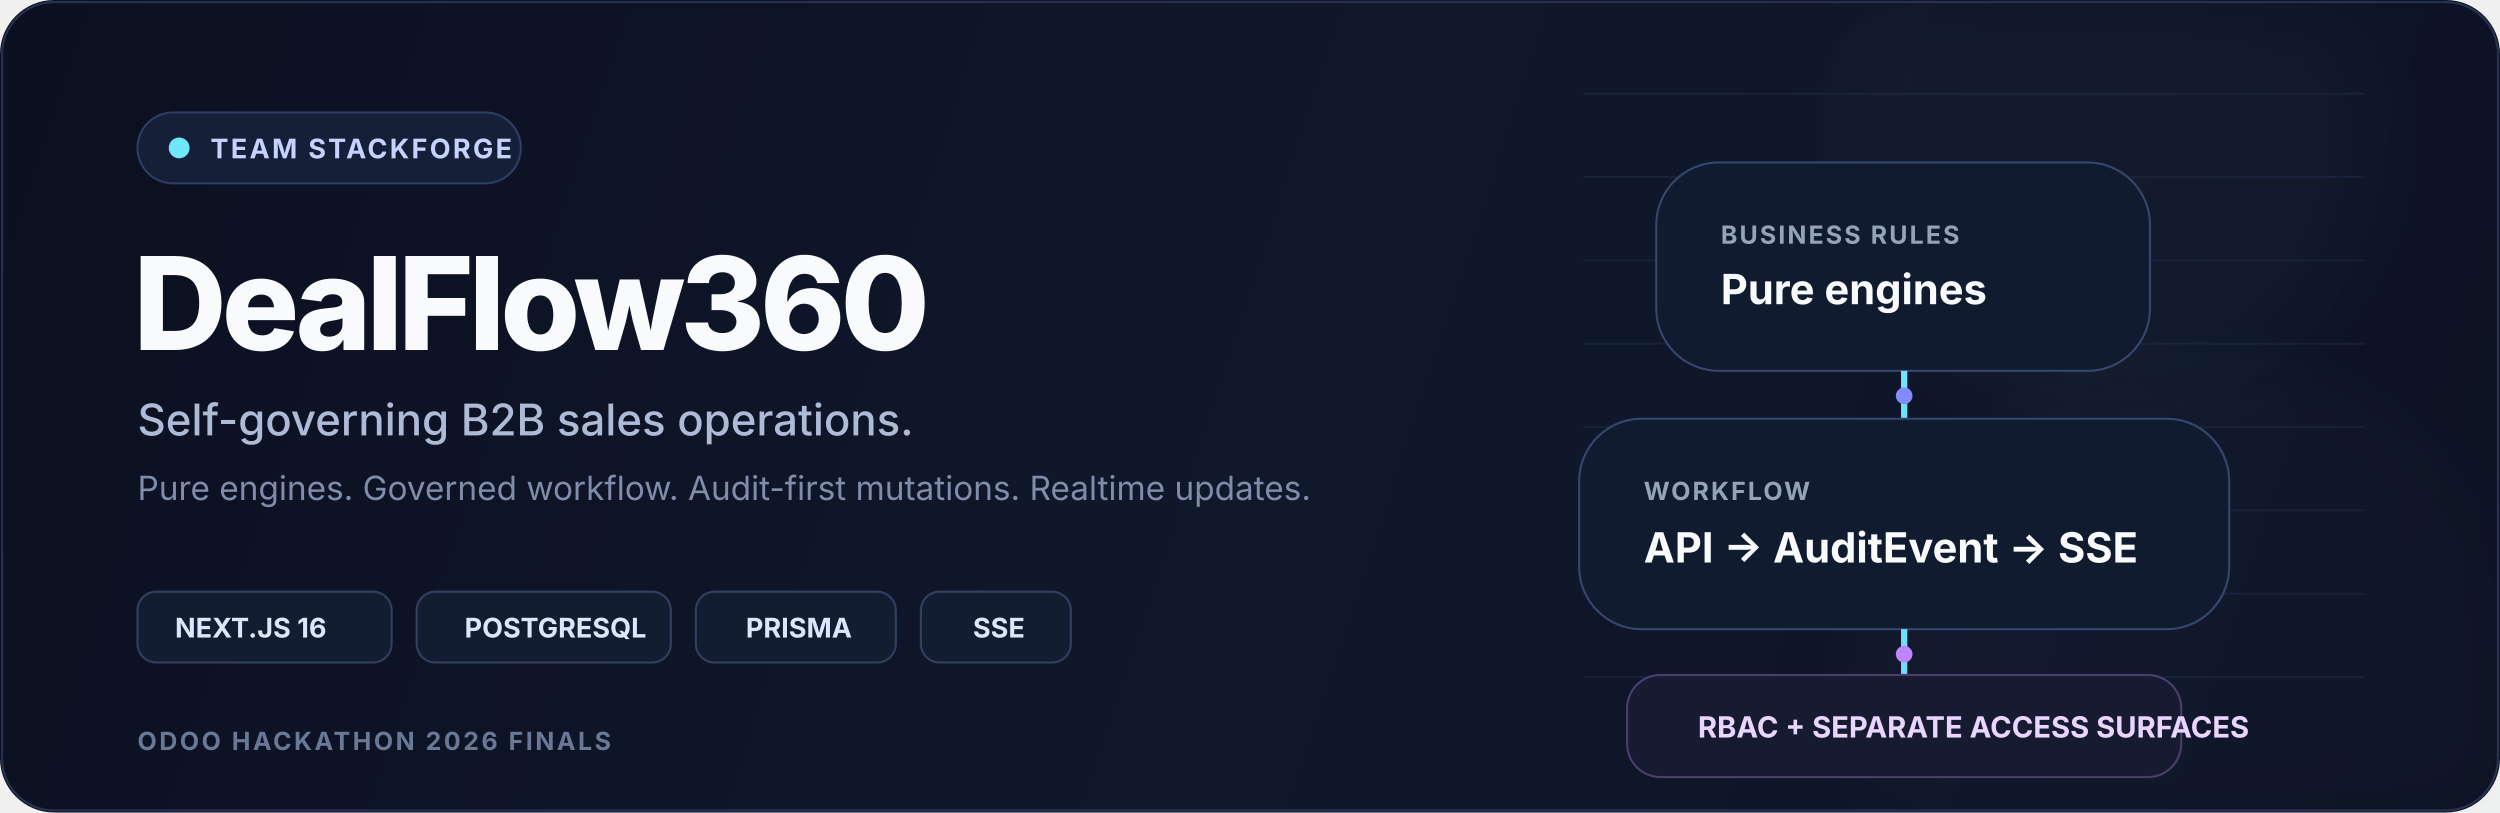
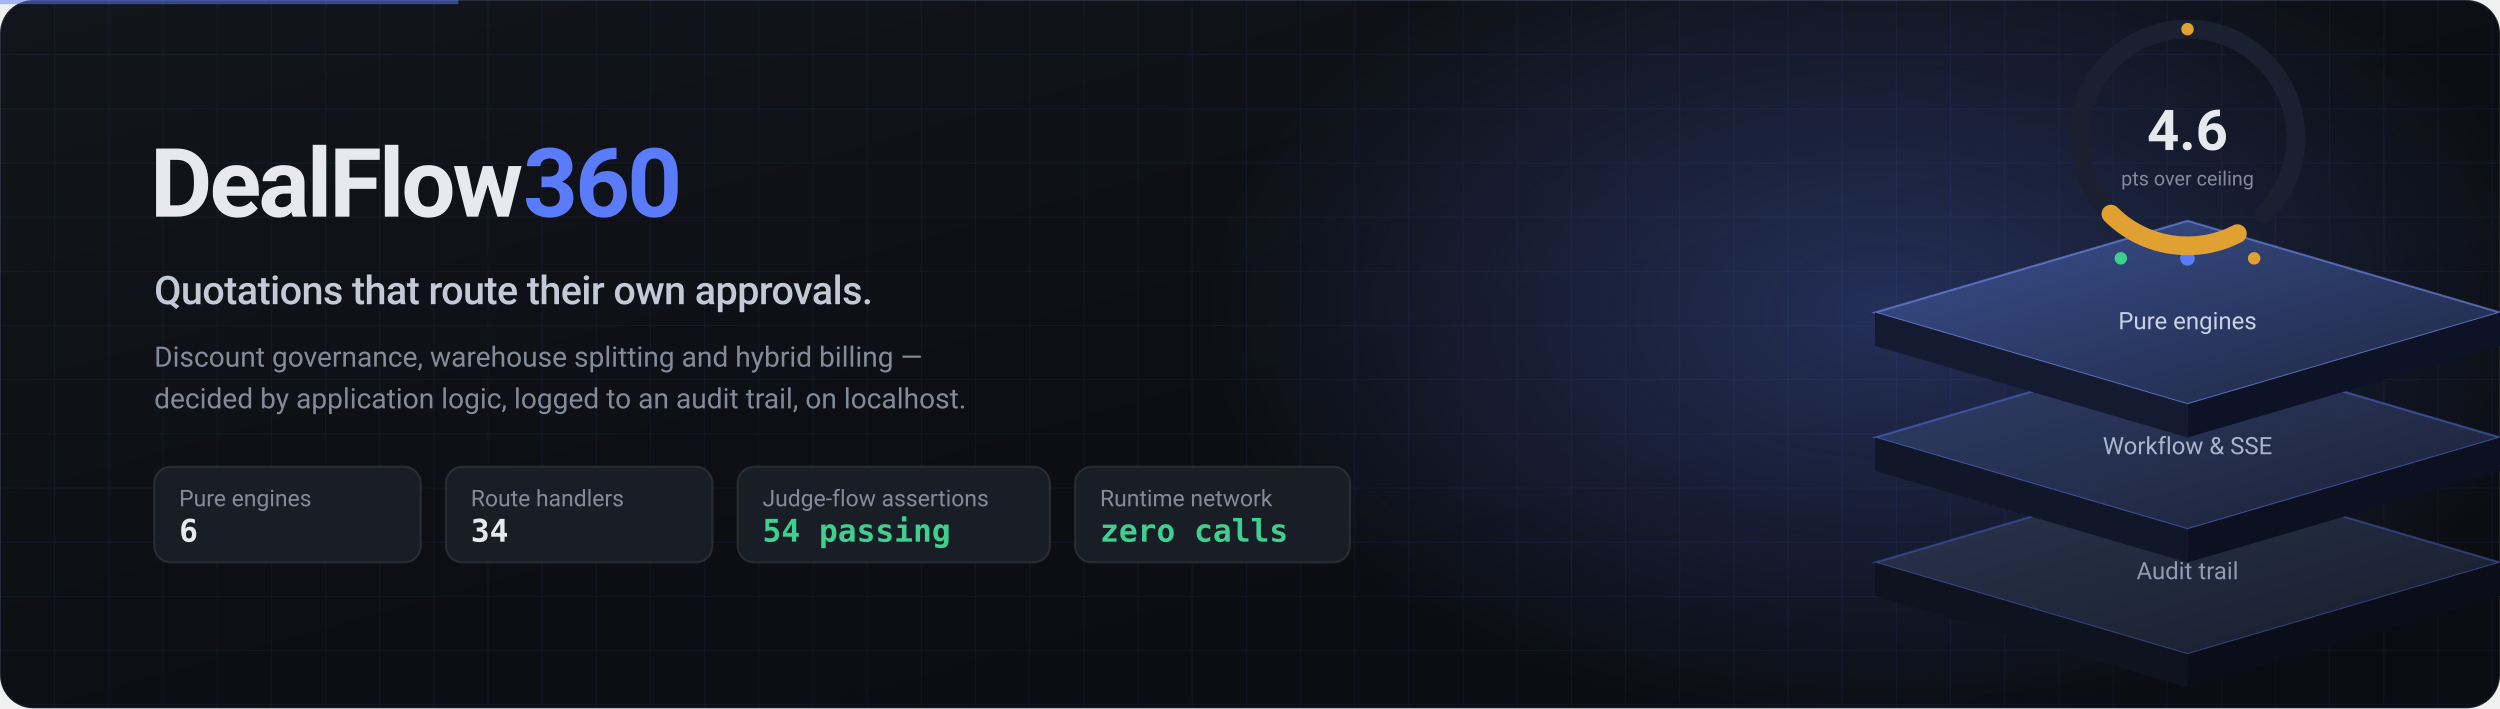
- <svg xmlns="http://www.w3.org/2000/svg" width="1200" height="390" viewBox="0 0 1200 390" fill="none" role="img" aria-labelledby="title desc">
+ <svg xmlns="http://www.w3.org/2000/svg" viewBox="0 0 1200 340" width="1200" height="340" role="img" aria-label="DealFlow360 — quotations that route their own approvals">
  <defs>
-     <linearGradient id="bg" x1="0" y1="0" x2="1200" y2="390" gradientUnits="userSpaceOnUse">
-       <stop stop-color="#0B1020" />
-       <stop offset="0.52" stop-color="#10182C" />
-       <stop offset="1" stop-color="#0C1222" />
+     <linearGradient id="h-panel" x1="0" y1="0" x2="1" y2="1">
+       <stop offset="0%" stop-color="#12151b" />
+       <stop offset="55%" stop-color="#0c0e13" />
+       <stop offset="100%" stop-color="#0a0c11" />
    </linearGradient>
-     <linearGradient id="line" x1="150" y1="90" x2="1020" y2="300" gradientUnits="userSpaceOnUse">
-       <stop stop-color="#6EE7F9" />
-       <stop offset="0.5" stop-color="#818CF8" />
-       <stop offset="1" stop-color="#C084FC" />
+     <radialGradient id="h-glow" cx="50%" cy="50%" r="50%">
+       <stop offset="0%" stop-color="#5b7cfa" stop-opacity="0.30" />
+       <stop offset="100%" stop-color="#5b7cfa" stop-opacity="0" />
+     </radialGradient>
+     <linearGradient id="h-top" x1="0" y1="0" x2="1" y2="1">
+       <stop offset="0%" stop-color="#2b3550" />
+       <stop offset="100%" stop-color="#171d2b" />
    </linearGradient>
-     <filter id="glow" x="-30%" y="-30%" width="160%" height="160%">
-       <feGaussianBlur stdDeviation="18" result="blur" />
-       <feColorMatrix in="blur" type="matrix" values="0.3 0 0 0 0.2  0 0.45 0 0 0.35  0 0 0.7 0 0.8  0 0 0 0.45 0" />
-     </filter>
+     <linearGradient id="h-top2" x1="0" y1="0" x2="1" y2="1">
+       <stop offset="0%" stop-color="#31406b" />
+       <stop offset="100%" stop-color="#1a2136" />
+     </linearGradient>
+     <linearGradient id="h-top3" x1="0" y1="0" x2="1" y2="1">
+       <stop offset="0%" stop-color="#3a4f8f" />
+       <stop offset="100%" stop-color="#1d2740" />
+     </linearGradient>
+     <pattern id="h-grid" width="26" height="26" patternUnits="userSpaceOnUse">
+       <path d="M26 0H0v26" fill="none" stroke="#5b7cfa" stroke-opacity="0.07" stroke-width="1" />
+     </pattern>
+     <style>
+       .fx { animation-fill-mode: both; }
+       @keyframes riseIn { from { opacity:0; transform: translateY(10px); } to { opacity:1; transform: translateY(0); } }
+       @keyframes floatA { 0%,100% { transform: translateY(0); } 50% { transform: translateY(-7px); } }
+       @keyframes floatB { 0%,100% { transform: translateY(0); } 50% { transform: translateY(-11px); } }
+       @keyframes floatC { 0%,100% { transform: translateY(0); } 50% { transform: translateY(-15px); } }
+       @keyframes sweep  { from { stroke-dashoffset: 384; } to { stroke-dashoffset: 96; } }
+       @keyframes drop   { 0% { opacity:0; transform: translateY(-26px); }
+                           12% { opacity:1; }
+                           78% { opacity:1; }
+                           100% { opacity:0; transform: translateY(150px); } }
+       @keyframes blink  { 0%,100% { opacity:1; } 50% { opacity:0.25; } }
+       @keyframes shimmer{ 0% { transform: translateX(-260px);} 100% { transform: translateX(1460px);} }
+ 
+       .w1 { animation: riseIn .7s ease-out .05s; }
+       .w2 { animation: riseIn .7s ease-out .18s; }
+       .w3 { animation: riseIn .7s ease-out .30s; }
+       .w4 { animation: riseIn .7s ease-out .42s; }
+ 
+       .layerA { animation: floatA 7s ease-in-out infinite; }
+       .layerB { animation: floatB 7s ease-in-out .5s infinite; }
+       .layerC { animation: floatC 7s ease-in-out 1s infinite; }
+ 
+       .arc  { animation: sweep 3.2s cubic-bezier(.22,1,.36,1) infinite alternate; }
+       .pulse1 { animation: drop 3.4s linear infinite; }
+       .pulse2 { animation: drop 3.4s linear 1.15s infinite; }
+       .pulse3 { animation: drop 3.4s linear 2.3s infinite; }
+       .dot  { animation: blink 2.4s ease-in-out infinite; }
+       .shine{ animation: shimmer 6s ease-in-out infinite; }
+ 
+       @media (prefers-reduced-motion: reduce) {
+         .fx, .w1,.w2,.w3,.w4,.layerA,.layerB,.layerC,.arc,.pulse1,.pulse2,.pulse3,.dot,.shine {
+           animation: none !important;
+         }
+       }
+     </style>
  </defs>
-   <rect width="1200" height="390" rx="26" fill="url(#bg)" />
-   <rect x="1" y="1" width="1198" height="388" rx="25" stroke="#2A3656" stroke-opacity="0.9" />
-   <circle cx="1010" cy="66" r="130" fill="#6EE7F9" fill-opacity="0.06" filter="url(#glow)" />
-   <circle cx="1050" cy="330" r="155" fill="#A78BFA" fill-opacity="0.07" filter="url(#glow)" />
-   <g opacity="0.35">
-     <path d="M760 45H1135" stroke="#263452" />
-     <path d="M760 85H1135" stroke="#263452" />
-     <path d="M760 125H1135" stroke="#263452" />
-     <path d="M760 165H1135" stroke="#263452" />
-     <path d="M760 205H1135" stroke="#263452" />
-     <path d="M760 245H1135" stroke="#263452" />
-     <path d="M760 285H1135" stroke="#263452" />
-     <path d="M760 325H1135" stroke="#263452" />
+   <rect width="1200" height="340" rx="16" fill="url(#h-panel)" />
+   <rect width="1200" height="340" rx="16" fill="url(#h-grid)" />
+   <ellipse cx="905" cy="150" rx="330" ry="200" fill="url(#h-glow)" />
+   <rect width="1200" height="340" rx="16" fill="none" stroke="#ffffff" stroke-opacity="0.09" />
+   <g clip-path="inset(0 round 16px)">
+     <rect class="fx shine" x="0" y="0" width="220" height="2" fill="#5b7cfa" opacity="0.5" />
  </g>
-   <g font-family="Inter, ui-sans-serif, system-ui, -apple-system, BlinkMacSystemFont, 'Segoe UI', sans-serif">
-     <rect x="66" y="54" width="184" height="34" rx="17" fill="#151F37" stroke="#2D3D63" />
-     <circle cx="86" cy="71" r="5" fill="#6EE7F9" />
-     <text x="101" y="76" fill="#C7D2FE" font-size="13" font-weight="700" letter-spacing="1.1">TEAM STACKFORGE</text>
-     <text x="64" y="168" fill="#F8FAFC" font-size="62" font-weight="800" letter-spacing="-2.4">DealFlow360</text>
-     <text x="66" y="209" fill="#AEBBD6" font-size="21" font-weight="500">Self-governing B2B sales operations.</text>
-     <text x="66" y="240" fill="#7F8DAA" font-size="16">Pure engines. Governed workflow. Audit-first mutations. Realtime updates.</text>
-     <g transform="translate(66 284)">
-       <rect width="122" height="34" rx="9" fill="#131D32" stroke="#30405F" />
-       <text x="18" y="22" fill="#DCE7FF" font-size="13" font-weight="650">NEXT.JS 16</text>
-       <rect x="134" width="122" height="34" rx="9" fill="#131D32" stroke="#30405F" />
-       <text x="157" y="22" fill="#DCE7FF" font-size="13" font-weight="650">POSTGRESQL</text>
-       <rect x="268" width="96" height="34" rx="9" fill="#131D32" stroke="#30405F" />
-       <text x="292" y="22" fill="#DCE7FF" font-size="13" font-weight="650">PRISMA</text>
-       <rect x="376" width="72" height="34" rx="9" fill="#131D32" stroke="#30405F" />
-       <text x="401" y="22" fill="#DCE7FF" font-size="13" font-weight="650">SSE</text>
+   <g font-family="ui-sans-serif, -apple-system, 'Segoe UI', Roboto, Helvetica, Arial, sans-serif">
+     <g class="fx w1">
+       <text x="72" y="104" font-size="46" font-weight="700" fill="#e7e9ee" letter-spacing="-1.4">DealFlow<tspan fill="#5b7cfa">360</tspan>
+       </text>
    </g>
-     <g transform="translate(750 70)">
-       <path d="M45 38C45 21.431 58.431 8 75 8H252C268.569 8 282 21.431 282 38V78C282 94.569 268.569 108 252 108H75C58.431 108 45 94.569 45 78V38Z" fill="#111B30" stroke="#34476C" />
-       <text x="76" y="47" fill="#94A3B8" font-size="12" font-weight="700" letter-spacing="1">BUSINESS RULES</text>
-       <text x="76" y="76" fill="#F8FAFC" font-size="20" font-weight="750">Pure engines</text>
-       <path d="M164 108V132" stroke="url(#line)" stroke-width="3" />
-       <circle cx="164" cy="120" r="4" fill="#818CF8" />
-       <path d="M8 161C8 144.431 21.431 131 38 131H290C306.569 131 320 144.431 320 161V202C320 218.569 306.569 232 290 232H38C21.431 232 8 218.569 8 202V161Z" fill="#111B30" stroke="#34476C" />
-       <text x="39" y="170" fill="#94A3B8" font-size="12" font-weight="700" letter-spacing="1">WORKFLOW</text>
-       <text x="39" y="200" fill="#F8FAFC" font-size="20" font-weight="750">API → AuditEvent → SSE</text>
-       <path d="M164 232V254" stroke="url(#line)" stroke-width="3" />
-       <circle cx="164" cy="244" r="4" fill="#C084FC" />
-       <rect x="31" y="254" width="266" height="49" rx="16" fill="#161B31" stroke="#4B3E6C" />
-       <text x="65" y="284" fill="#E9D5FF" font-size="14" font-weight="700">RBAC + SEPARATE ACCESS SURFACES</text>
+     <g class="fx w2">
+       <text x="74" y="146" font-size="19" font-weight="500" fill="#c3c9d6" letter-spacing="-0.3">Quotations that route their own approvals.</text>
    </g>
-     <text x="66" y="360" fill="#687895" font-size="12" font-weight="650" letter-spacing="1.2">ODOO HACKATHON 2026 FINALS</text>
+     <g class="fx w3">
+       <text x="74" y="176" font-size="13.5" fill="#838b9b">Discount governance, warehouse splitting and hybrid billing —</text>
+       <text x="74" y="196" font-size="13.5" fill="#838b9b">decided by application logic, logged to an audit trail, on localhost.</text>
+     </g>
+     <g class="fx w4" font-size="12">
+       <g transform="translate(74,224)">
+         <rect width="128" height="46" rx="8" fill="#191d25" stroke="#ffffff" stroke-opacity="0.09" />
+         <text x="12" y="19" fill="#838b9b" font-size="11">Pure engines</text>
+         <text x="12" y="36" fill="#e7e9ee" font-size="15" font-weight="600" font-family="ui-monospace, SFMono-Regular, Menlo, Consolas, monospace">6</text>
+       </g>
+       <g transform="translate(214,224)">
+         <rect width="128" height="46" rx="8" fill="#191d25" stroke="#ffffff" stroke-opacity="0.09" />
+         <text x="12" y="19" fill="#838b9b" font-size="11">Route handlers</text>
+         <text x="12" y="36" fill="#e7e9ee" font-size="15" font-weight="600" font-family="ui-monospace, SFMono-Regular, Menlo, Consolas, monospace">34</text>
+       </g>
+       <g transform="translate(354,224)">
+         <rect width="150" height="46" rx="8" fill="#191d25" stroke="#ffffff" stroke-opacity="0.09" />
+         <text x="12" y="19" fill="#838b9b" font-size="11">Judge-flow assertions</text>
+         <text x="12" y="36" fill="#3fcf8e" font-size="15" font-weight="600" font-family="ui-monospace, SFMono-Regular, Menlo, Consolas, monospace">54 passing</text>
+       </g>
+       <g transform="translate(516,224)">
+         <rect width="132" height="46" rx="8" fill="#191d25" stroke="#ffffff" stroke-opacity="0.09" />
+         <text x="12" y="19" fill="#838b9b" font-size="11">Runtime network</text>
+         <text x="12" y="36" fill="#3fcf8e" font-size="15" font-weight="600" font-family="ui-monospace, SFMono-Regular, Menlo, Consolas, monospace">zero calls</text>
+       </g>
+     </g>
+   </g>
+   <g transform="translate(900,184)">
+     <g class="fx layerC">
+       <path d="M0,86 L150,42 L300,86 L150,130 Z" fill="url(#h-top)" stroke="#5b7cfa" stroke-opacity="0.35" />
+       <path d="M0,86 L150,130 L150,146 L0,102 Z" fill="#0f1320" />
+       <path d="M300,86 L150,130 L150,146 L300,102 Z" fill="#0b0e18" />
+       <text x="150" y="94" text-anchor="middle" font-size="11.5" fill="#8f9ab5" font-family="ui-sans-serif, -apple-system, 'Segoe UI', Roboto, Helvetica, Arial, sans-serif">Audit trail</text>
+     </g>
+     <g class="fx layerB">
+       <path d="M0,26 L150,-18 L300,26 L150,70 Z" fill="url(#h-top2)" stroke="#5b7cfa" stroke-opacity="0.45" />
+       <path d="M0,26 L150,70 L150,86 L0,42 Z" fill="#111629" />
+       <path d="M300,26 L150,70 L150,86 L300,42 Z" fill="#0c1020" />
+       <text x="150" y="34" text-anchor="middle" font-size="11.5" fill="#aab4cc" font-family="ui-sans-serif, -apple-system, 'Segoe UI', Roboto, Helvetica, Arial, sans-serif">Workflow &amp; SSE</text>
+     </g>
+     <g class="fx layerA">
+       <path d="M0,-34 L150,-78 L300,-34 L150,10 Z" fill="url(#h-top3)" stroke="#7f97ff" stroke-opacity="0.55" />
+       <path d="M0,-34 L150,10 L150,26 L0,-18 Z" fill="#141a30" />
+       <path d="M300,-34 L150,10 L150,26 L300,-18 Z" fill="#0e1226" />
+       <text x="150" y="-26" text-anchor="middle" font-size="11.5" fill="#c9d2e8" font-family="ui-sans-serif, -apple-system, 'Segoe UI', Roboto, Helvetica, Arial, sans-serif">Pure engines</text>
+     </g>
+     <g>
+       <circle class="fx pulse1" cx="150" cy="-60" r="3.5" fill="#5b7cfa" />
+       <circle class="fx pulse2" cx="118" cy="-60" r="3" fill="#3fcf8e" />
+       <circle class="fx pulse3" cx="182" cy="-60" r="3" fill="#e0a132" />
+     </g>
+     <g transform="translate(150,-118)">
+       <circle r="52" fill="none" stroke="#1b2030" stroke-width="9" stroke-dasharray="245 400" stroke-linecap="round" transform="rotate(135)" />
+       <circle class="fx arc" r="52" fill="none" stroke="#e0a132" stroke-width="9" stroke-dasharray="245 400" stroke-dashoffset="384" stroke-linecap="round" transform="rotate(135)" />
+       <text y="6" text-anchor="middle" font-size="27" font-weight="700" fill="#e7e9ee" font-family="ui-sans-serif, -apple-system, 'Segoe UI', Roboto, Helvetica, Arial, sans-serif">4.6</text>
+       <text y="23" text-anchor="middle" font-size="9.5" fill="#838b9b" font-family="ui-sans-serif, -apple-system, 'Segoe UI', Roboto, Helvetica, Arial, sans-serif">pts over ceiling</text>
+       <circle class="fx dot" cx="0" cy="-52" r="3" fill="#e0a132" />
+     </g>
  </g>
</svg>
